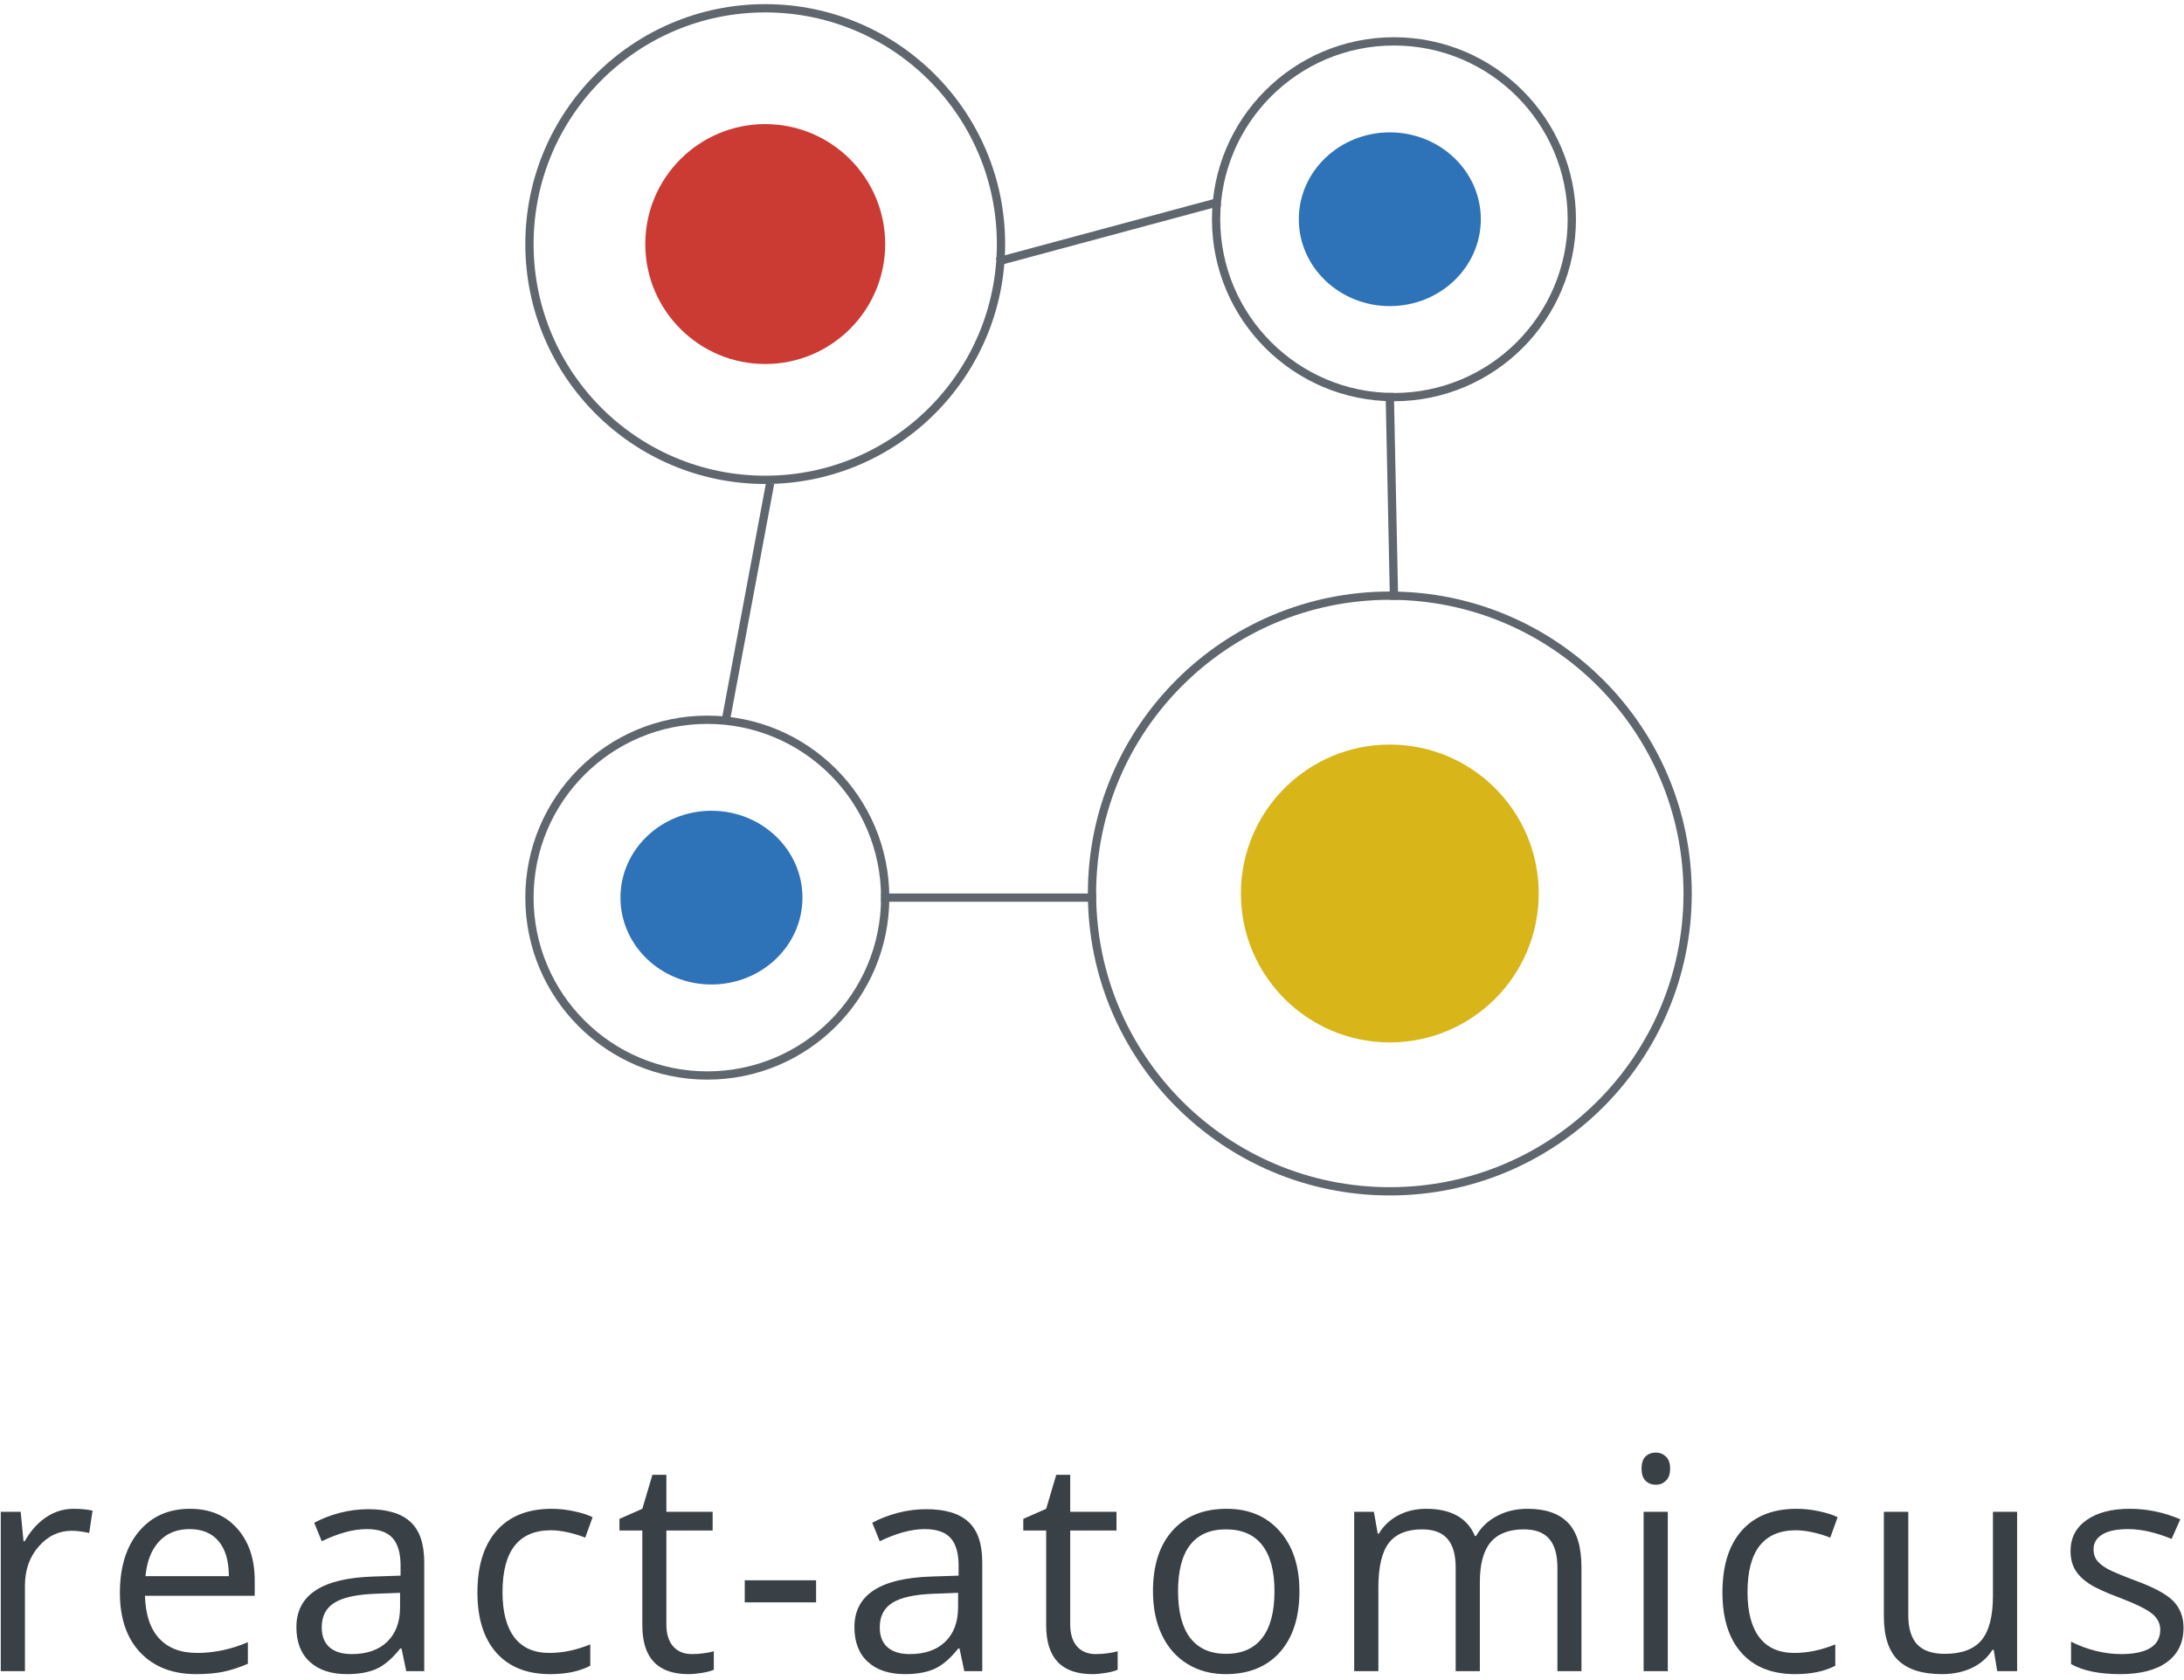
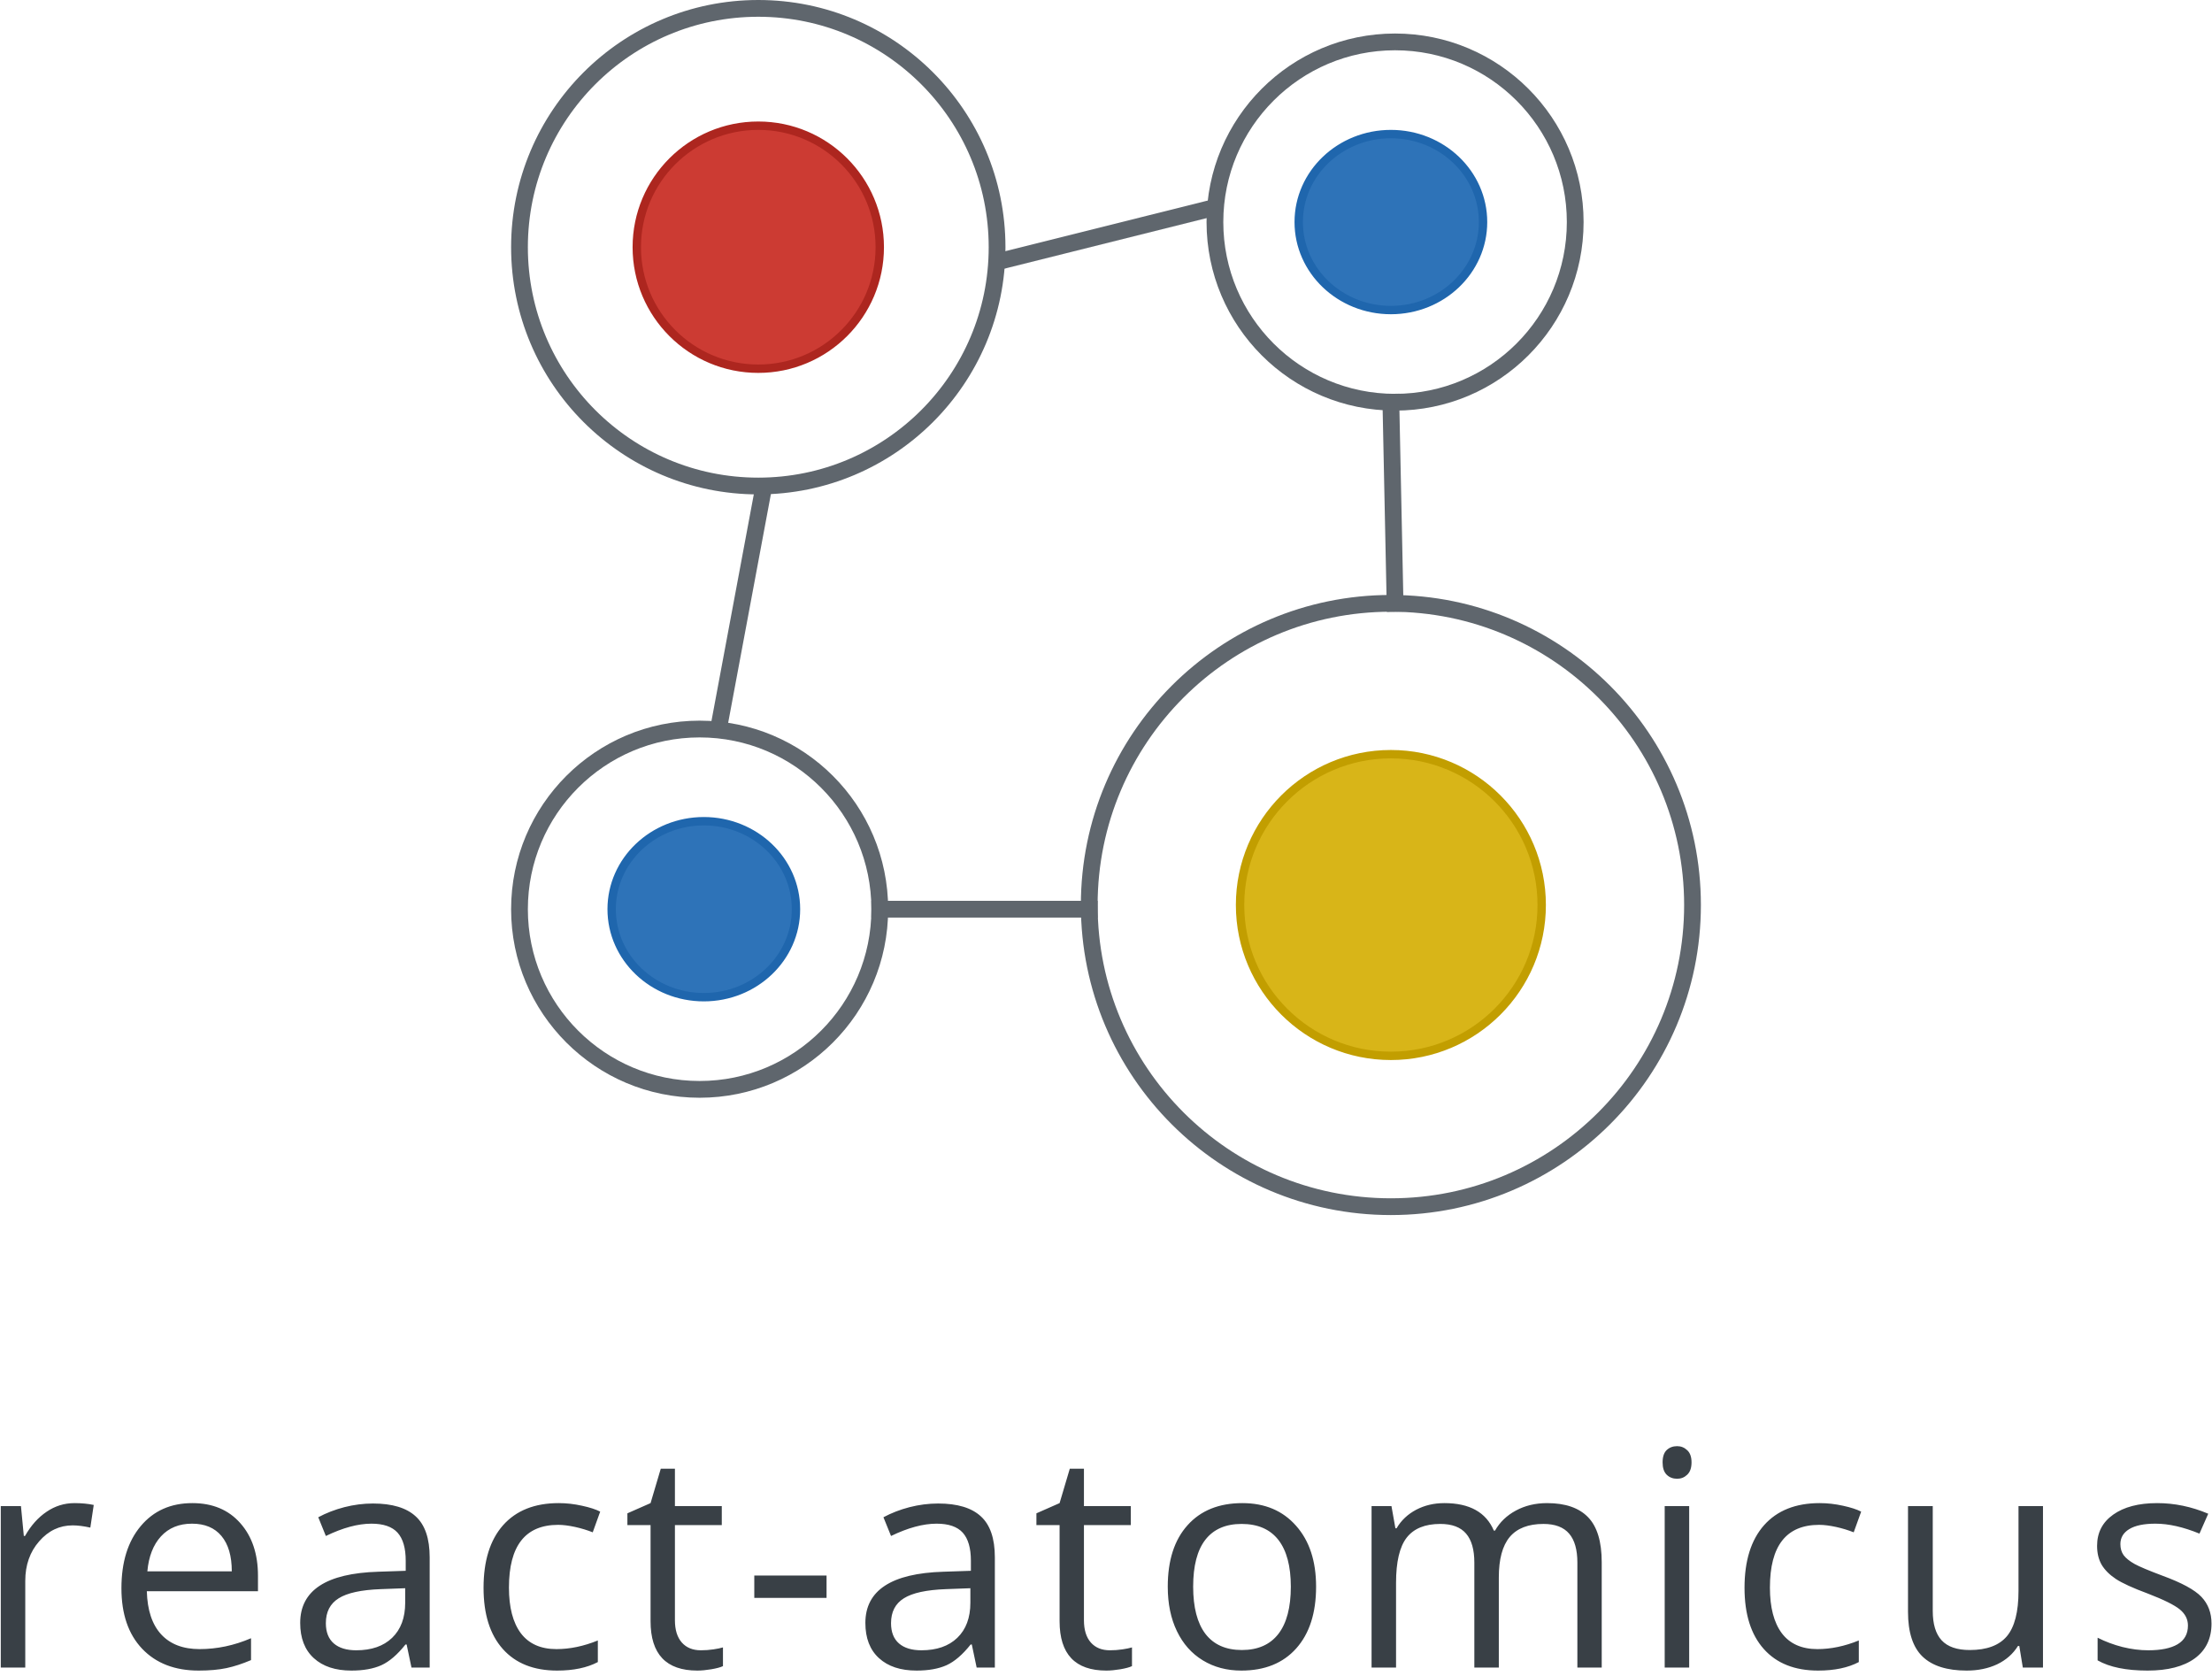
- <svg xmlns="http://www.w3.org/2000/svg" width="264px" height="203px" viewBox="0 0 264 203" version="1.1">
+ <svg xmlns="http://www.w3.org/2000/svg" width="264px" height="200px" viewBox="0 0 264 200" version="1.1">
  <g id="Page-1" stroke="none" stroke-width="1" fill="none" fill-rule="evenodd">
-     <g id="Logo" transform="translate(-129, -157)">
-       <g transform="translate(126, 158)">
-         <circle id="Oval" stroke="#5F666D" cx="95.5" cy="28.5" r="28.5" />
-         <circle id="Oval" stroke="#5F666D" cx="171.5" cy="25.5" r="21.5" />
-         <circle id="Oval" stroke="#5F666D" cx="88.5" cy="107.5" r="21.5" />
-         <path d="M124,30.5 L150,23.5" id="Line" stroke="#5F666D" stroke-linecap="square" />
-         <path d="M171,47 L171.5,71" id="Line-2" stroke="#5F666D" stroke-linecap="square" />
-         <circle id="Oval" stroke="#5F666D" cx="171" cy="107" r="36" />
-         <path d="M110,107.5 L135,107.5" id="Line-3" stroke="#5F666D" stroke-linecap="square" />
-         <path d="M90.75,86 L96,57.906" id="Line-4" stroke="#5F666D" stroke-linecap="square" />
-         <circle id="Oval" fill="#CC3B33" cx="95.5" cy="28.5" r="14.5" />
-         <ellipse id="Oval" fill="#2E73B8" cx="171" cy="25.5" rx="11" ry="10.5" />
-         <ellipse id="Oval" fill="#2E73B8" cx="89" cy="107.5" rx="11" ry="10.5" />
-         <circle id="Oval" fill="#D8B518" cx="171" cy="107" r="18" />
+     <g id="Logo" transform="translate(-38, -158)">
+       <g transform="translate(35, 159)">
+         <circle id="Oval" stroke="#5F666D" stroke-width="2" cx="93.5" cy="28.5" r="28.5" />
+         <circle id="Oval" stroke="#5F666D" stroke-width="2" cx="169.5" cy="25.5" r="21.5" />
+         <circle id="Oval" stroke="#5F666D" stroke-width="2" cx="86.5" cy="107.5" r="21.5" />
+         <path d="M123,30 L147,24" id="Line" stroke="#5F666D" stroke-width="2" stroke-linecap="square" />
+         <path d="M169,47 L169.5,71" id="Line-2" stroke="#5F666D" stroke-width="2" stroke-linecap="square" />
+         <circle id="Oval" stroke="#5F666D" stroke-width="2" cx="169" cy="107" r="36" />
+         <path d="M108,107.5 L133,107.5" id="Line-3" stroke="#5F666D" stroke-width="2" stroke-linecap="square" />
+         <path d="M88.75,86 L94,57.906" id="Line-4" stroke="#5F666D" stroke-width="2" stroke-linecap="square" />
+         <circle id="Oval" stroke="#AD261F" fill="#CC3B33" cx="93.5" cy="28.5" r="14.5" />
+         <ellipse id="Oval" stroke="#1F66AD" fill="#2E73B8" cx="169" cy="25.5" rx="11" ry="10.5" />
+         <ellipse id="Oval" stroke="#1F66AD" fill="#2E73B8" cx="87" cy="107.5" rx="11" ry="10.5" />
+         <circle id="Oval" stroke="#C29E00" fill="#D8B518" cx="169" cy="107" r="18" />
        <text id="react-atomicus" font-family="OpenSans-Regular, Open Sans" font-size="36" font-weight="normal" letter-spacing="1.5" fill="#394046">
-           <tspan x="0" y="201">react-atomicus</tspan>
+           <tspan x="0" y="198">react-atomicus</tspan>
        </text>
      </g>
    </g>
  </g>
</svg>
